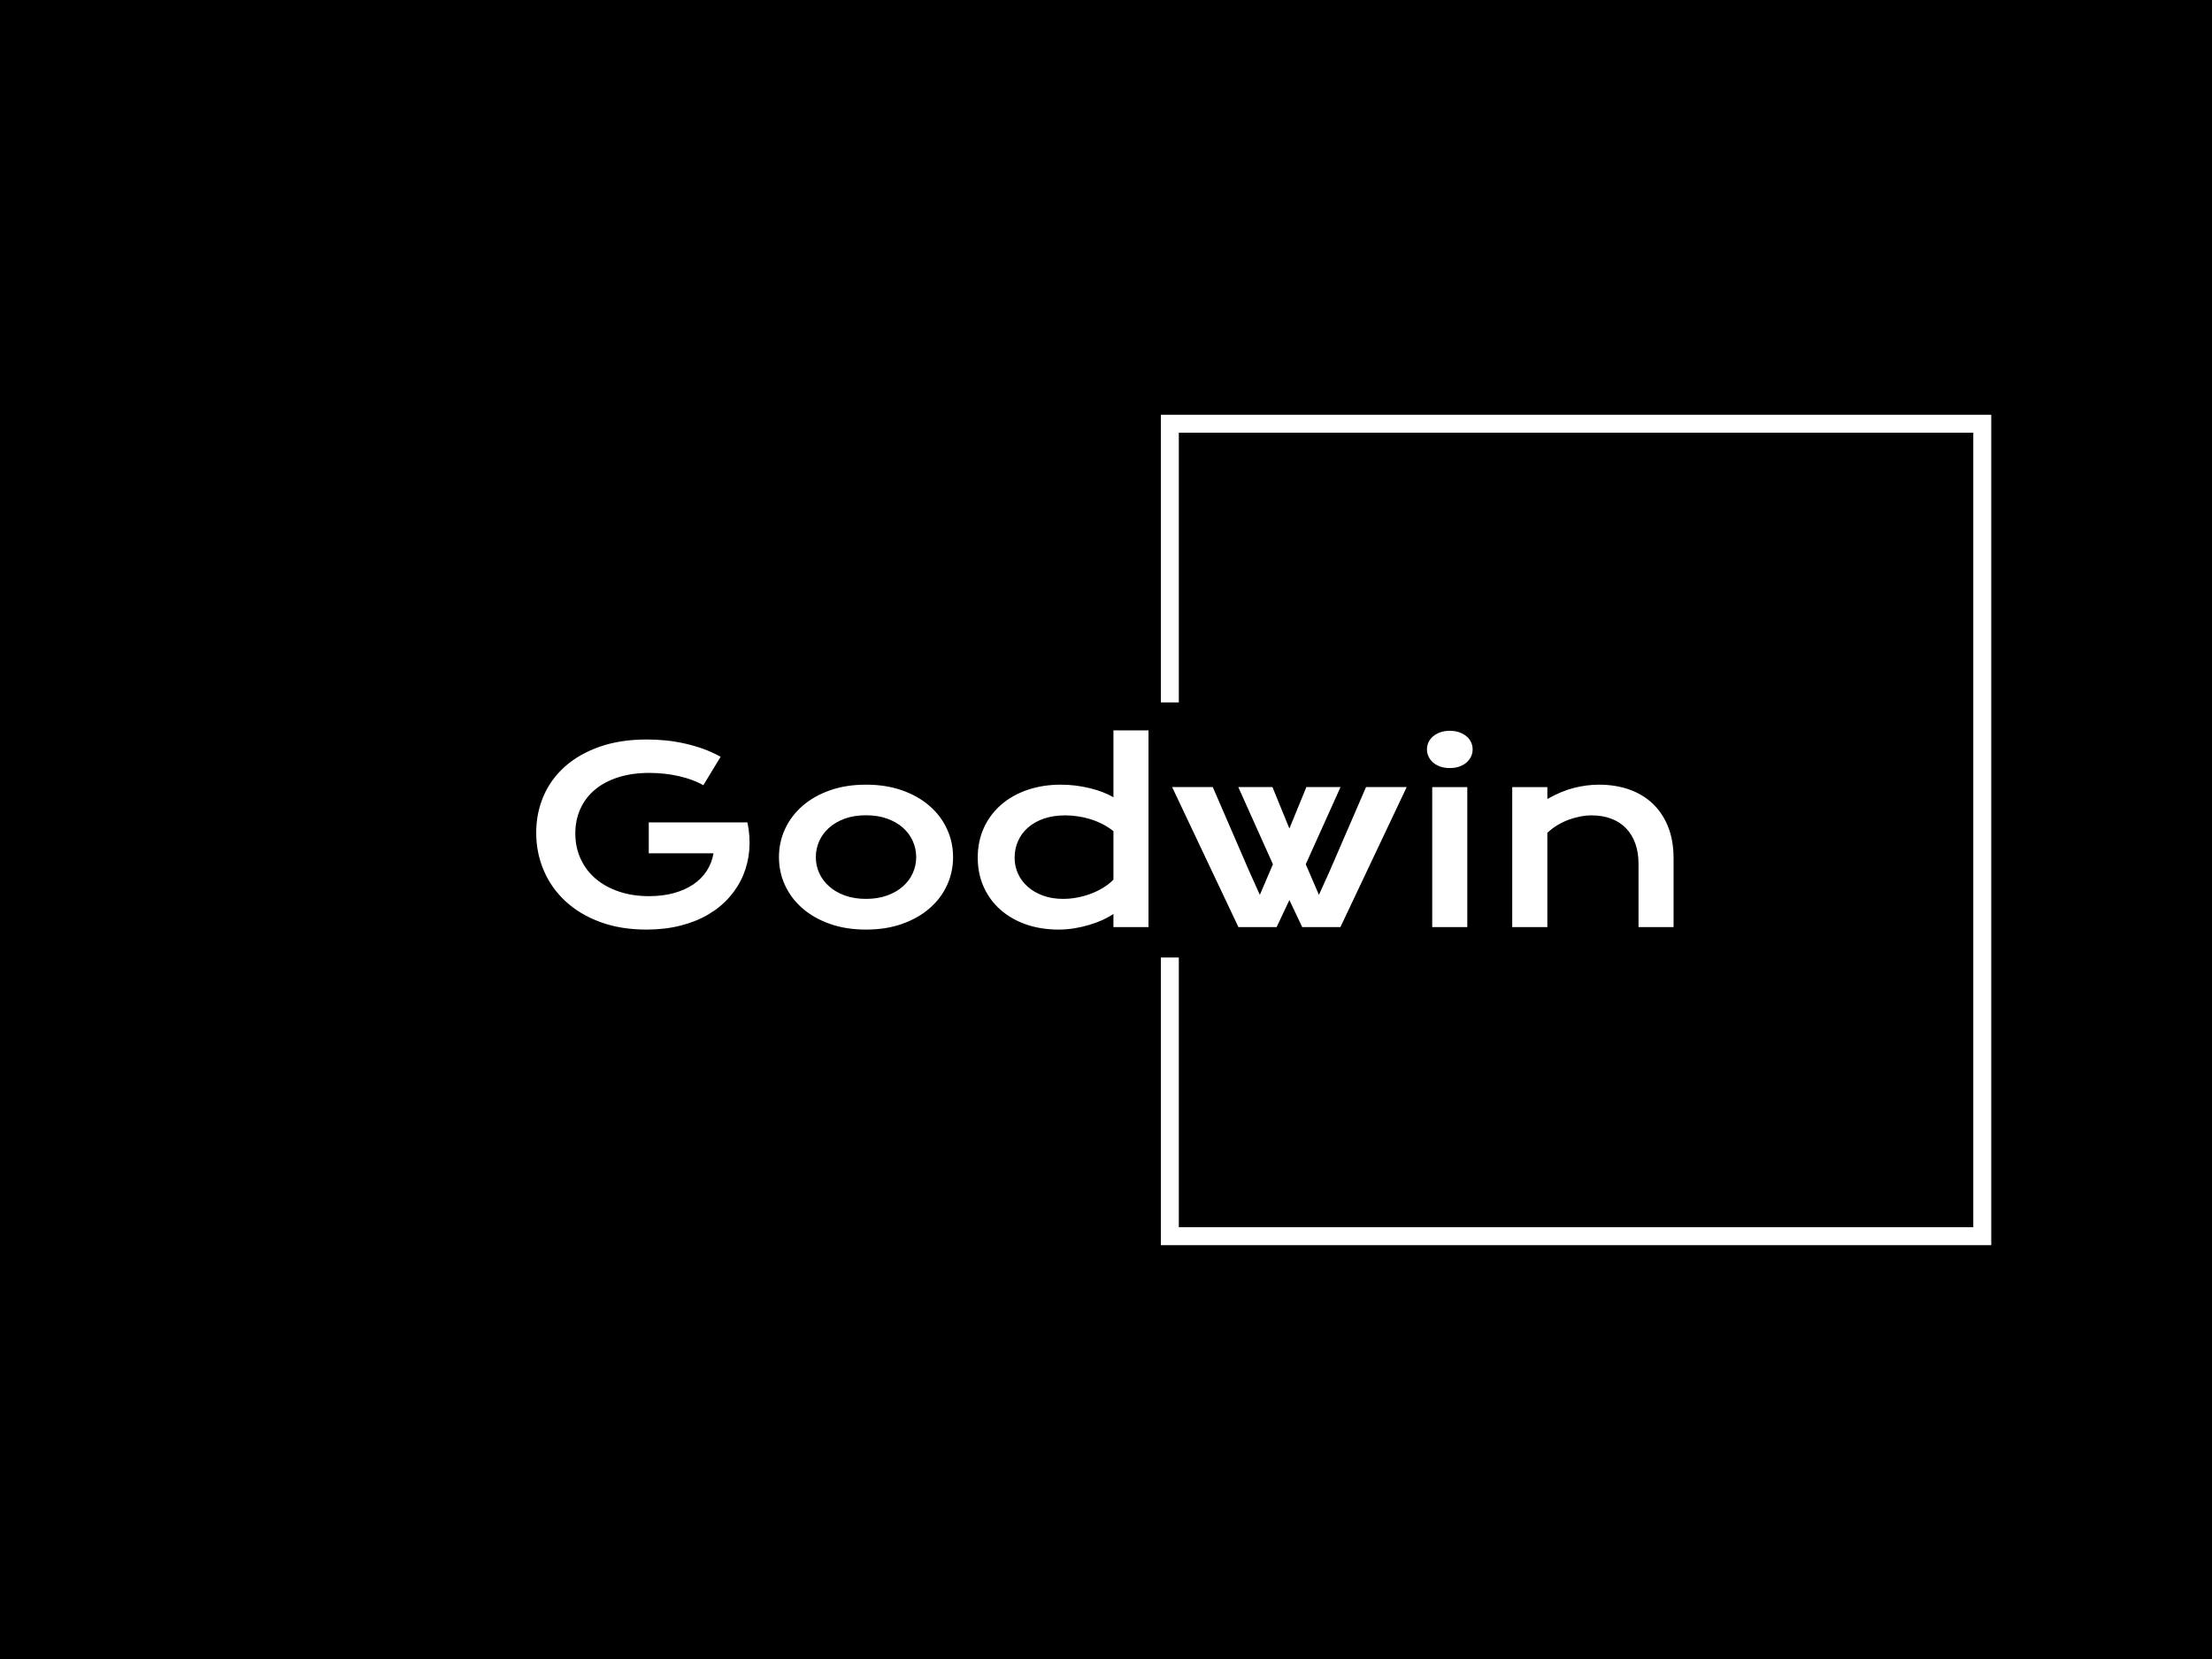
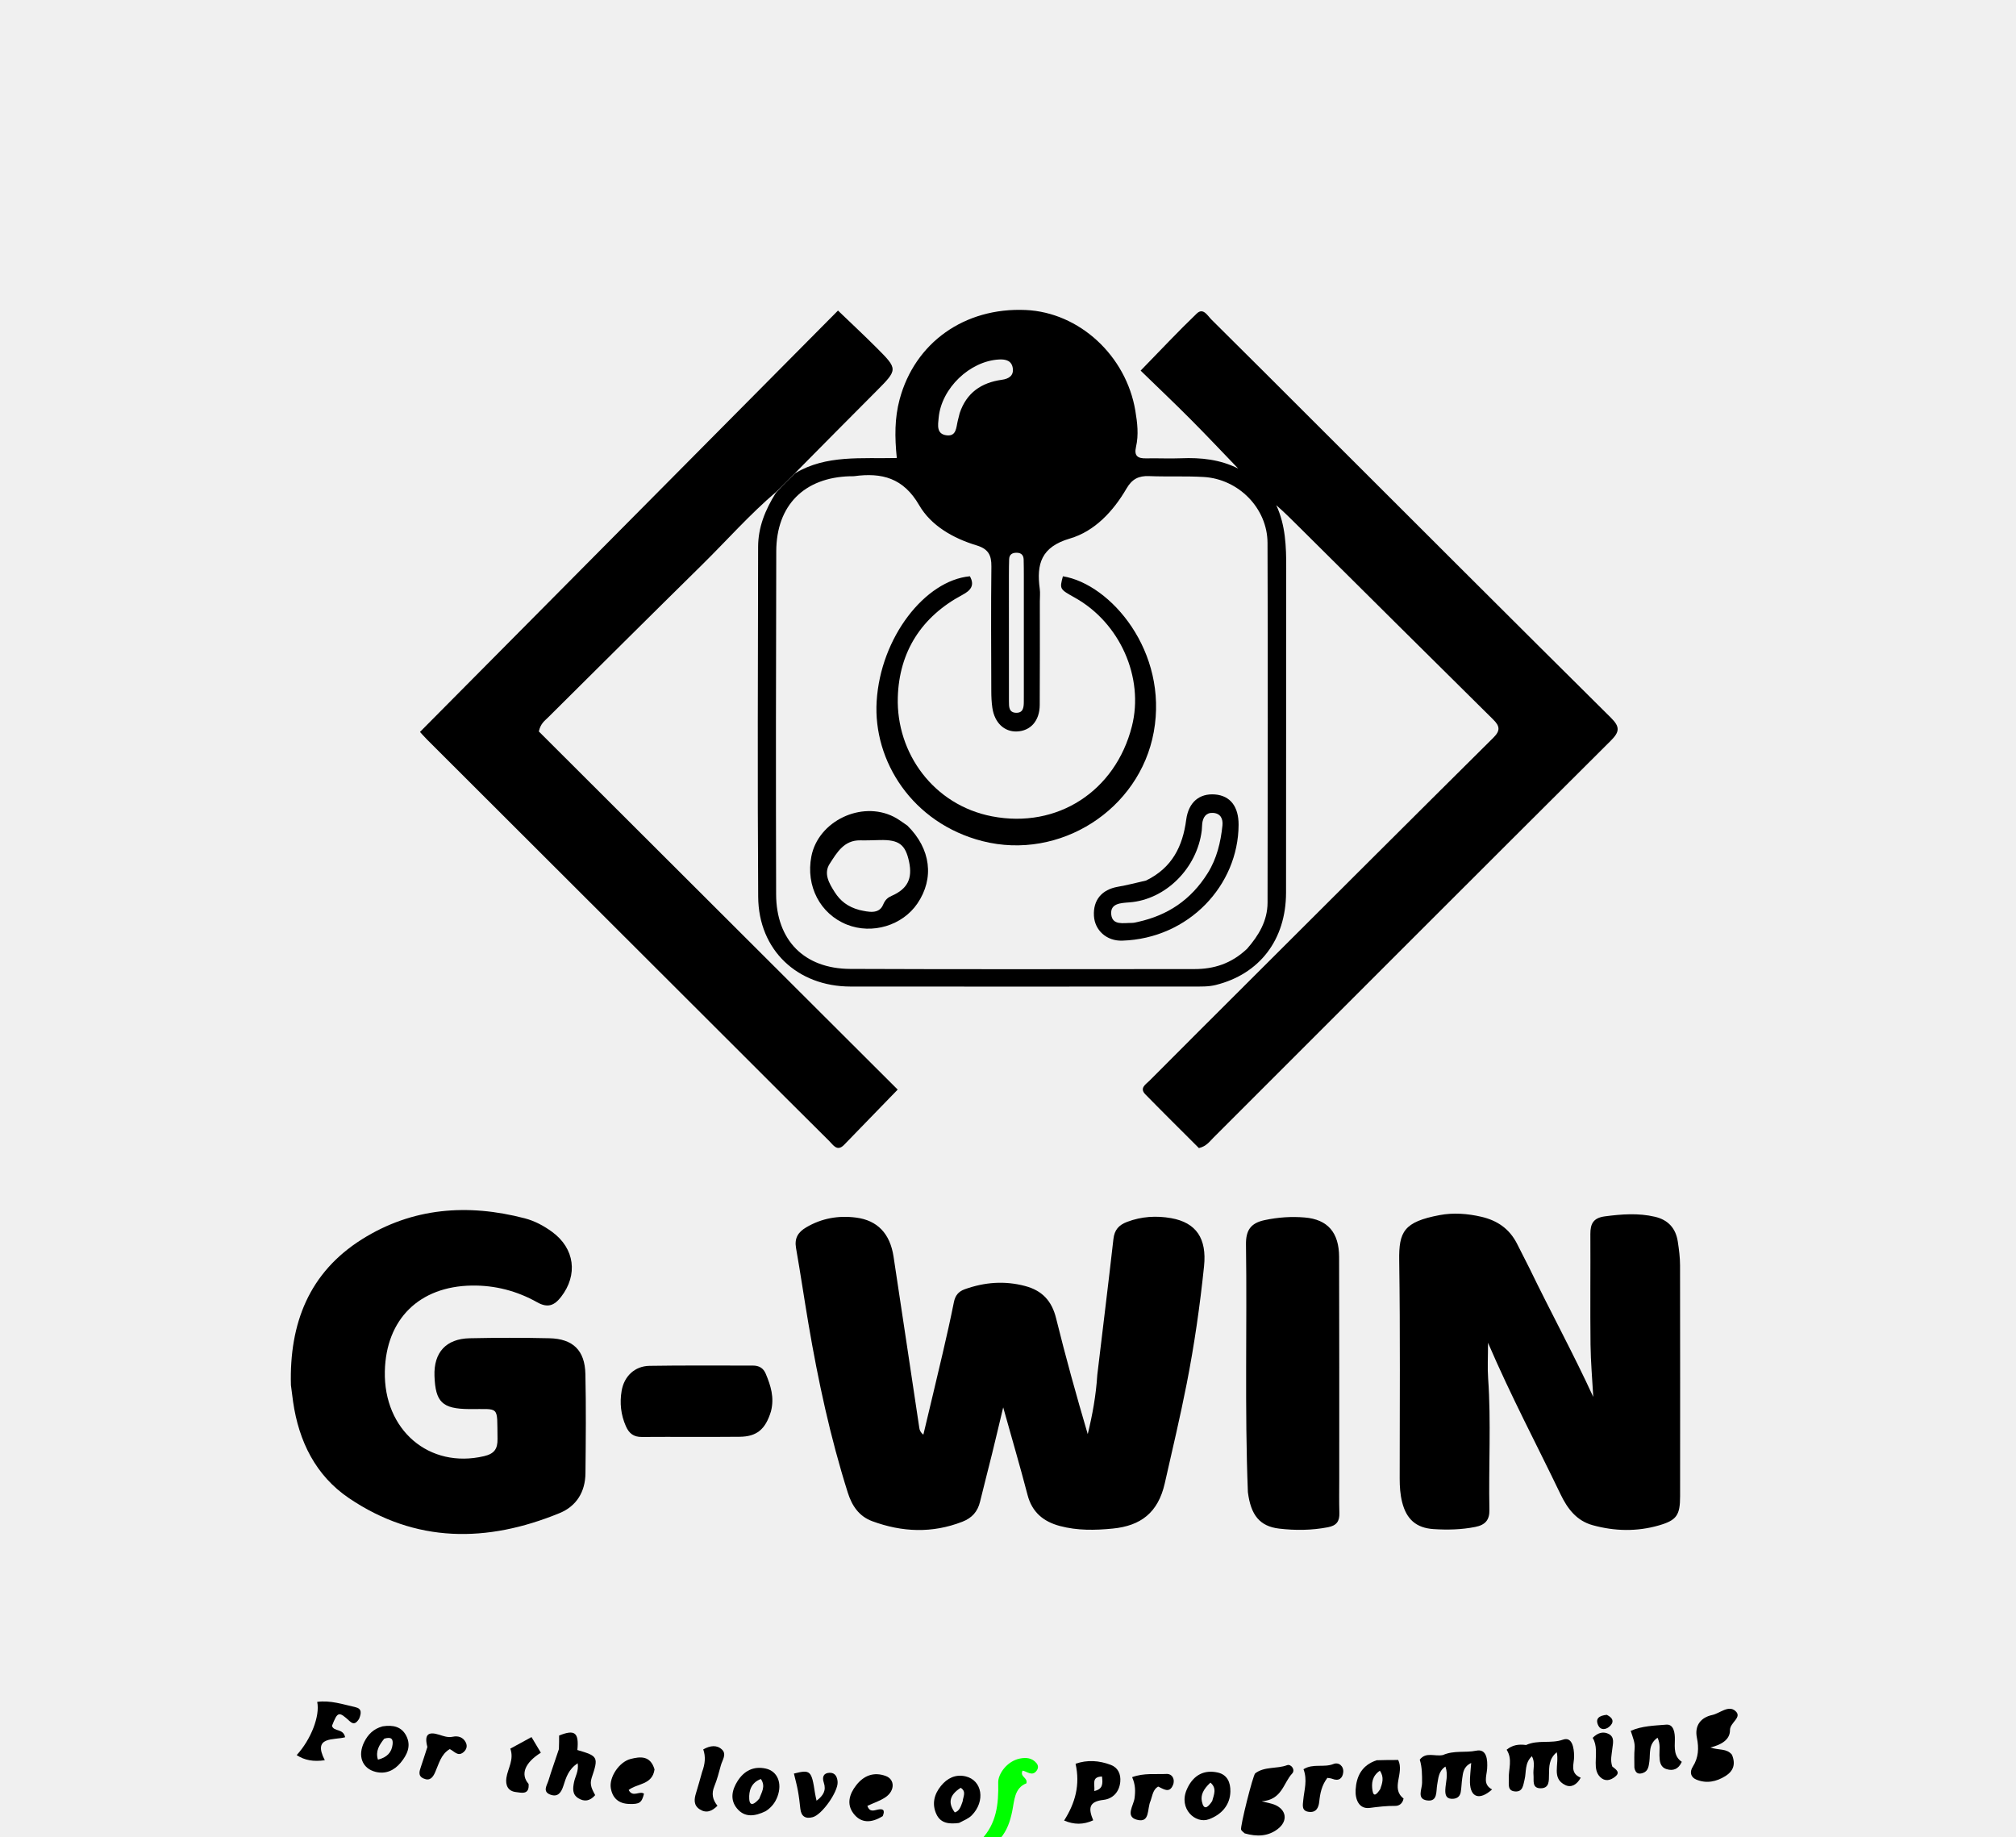
- <svg xmlns="http://www.w3.org/2000/svg" version="1.1" width="1000" height="750" viewBox="0 0 1000 750">
-   <rect width="1000" height="750" fill="#000000" />
-   <g transform="matrix(0.834,0,0,0.834,82.49455,115.4194)">
-     <svg viewBox="0 0 396 247" data-background-color="#7a26c1" preserveAspectRatio="xMidYMid meet" height="623" width="1000">
-       <g id="tight-bounds" transform="matrix(1,0,0,1,0.24,-0.1)">
-         <svg viewBox="0 0 395.52 247.2" height="247.2" width="395.52">
-           <g>
-             <svg />
-           </g>
-           <g>
-             <svg viewBox="0 0 395.52 247.2" height="247.2" width="395.52">
-               <g transform="matrix(1,0,0,1,75.54432,102.19)">
-                 <svg viewBox="0 0 244.431 42.82" height="42.82" width="244.431">
-                   <g>
-                     <svg viewBox="0 0 244.431 42.82" height="42.82" width="244.431">
-                       <g>
-                         <svg viewBox="0 0 244.431 42.82" height="42.82" width="244.431">
-                           <g>
-                             <svg viewBox="0 0 244.431 42.82" height="42.82" width="244.431">
-                               <g id="textblocktransform">
-                                 <svg viewBox="0 0 244.431 42.82" height="42.82" width="244.431" id="textblock">
-                                   <g>
-                                     <svg viewBox="0 0 244.431 42.82" height="42.82" width="244.431">
-                                       <g transform="matrix(1,0,0,1,0,0)">
-                                         <svg width="244.431" viewBox="2.81 -40.5 234.12 41.01" height="42.82" data-palette-color="#ffffff">
-                                           <path d="M2.81-19.43L2.81-19.43Q2.81-23.46 4.32-26.97 5.83-30.47 8.74-33.06 11.65-35.64 15.88-37.13 20.12-38.62 25.59-38.62L25.59-38.62Q27.56-38.62 29.55-38.42 31.54-38.21 33.48-37.77 35.42-37.33 37.27-36.66 39.11-35.99 40.77-35.06L40.77-35.06 37.21-29.2Q36.21-29.79 34.94-30.26 33.67-30.74 32.21-31.07 30.76-31.4 29.21-31.57 27.66-31.74 26.1-31.74L26.1-31.74Q22.49-31.74 19.65-30.82 16.82-29.91 14.87-28.26 12.92-26.61 11.89-24.32 10.86-22.02 10.86-19.29L10.86-19.29Q10.86-16.46 11.94-14.09 13.01-11.72 14.99-10.01 16.97-8.3 19.78-7.34 22.58-6.37 26.05-6.37L26.05-6.37Q28.81-6.37 31.1-6.99 33.4-7.62 35.11-8.76 36.82-9.91 37.89-11.54 38.96-13.16 39.31-15.19L39.31-15.19 25.98-15.19 25.98-21.56 46.26-21.56 46.26-21.53 46.29-21.56Q46.9-18.63 46.67-15.86 46.44-13.09 45.4-10.63 44.36-8.18 42.55-6.13 40.75-4.08 38.23-2.6 35.72-1.12 32.52-0.31 29.32 0.51 25.51 0.51L25.51 0.51Q20.19 0.51 15.98-1.05 11.77-2.61 8.84-5.32 5.91-8.03 4.36-11.67 2.81-15.31 2.81-19.43ZM52.78-14.4L52.78-14.4Q52.78-17.5 54.04-20.21 55.3-22.92 57.63-24.95 59.96-26.98 63.27-28.15 66.57-29.32 70.7-29.32L70.7-29.32Q74.83-29.32 78.13-28.15 81.44-26.98 83.77-24.95 86.11-22.92 87.36-20.21 88.62-17.5 88.62-14.4L88.62-14.4Q88.62-11.3 87.36-8.59 86.11-5.88 83.77-3.86 81.44-1.83 78.13-0.66 74.83 0.51 70.7 0.51L70.7 0.51Q66.57 0.51 63.27-0.66 59.96-1.83 57.63-3.86 55.3-5.88 54.04-8.59 52.78-11.3 52.78-14.4ZM60.37-14.4L60.37-14.4Q60.37-12.67 61.07-11.12 61.77-9.57 63.1-8.39 64.43-7.2 66.34-6.51 68.26-5.81 70.7-5.81L70.7-5.81Q73.14-5.81 75.06-6.51 76.98-7.2 78.31-8.39 79.64-9.57 80.33-11.12 81.03-12.67 81.03-14.4L81.03-14.4Q81.03-16.14 80.33-17.7 79.64-19.26 78.31-20.45 76.98-21.63 75.06-22.33 73.14-23.02 70.7-23.02L70.7-23.02Q68.26-23.02 66.34-22.33 64.43-21.63 63.1-20.45 61.77-19.26 61.07-17.7 60.37-16.14 60.37-14.4ZM93.7-14.28L93.7-14.28Q93.7-17.72 94.99-20.5 96.28-23.27 98.57-25.23 100.85-27.2 103.99-28.26 107.12-29.32 110.79-29.32L110.79-29.32Q112.35-29.32 113.87-29.13 115.4-28.93 116.8-28.59 118.21-28.25 119.44-27.77 120.67-27.29 121.63-26.73L121.63-26.73 121.63-40.5 128.85-40.5 128.85 0 121.63 0 121.63-2.71Q120.67-2.05 119.38-1.46 118.09-0.88 116.6-0.44 115.11 0 113.51 0.26 111.91 0.51 110.35 0.51L110.35 0.51Q106.68 0.51 103.62-0.56 100.56-1.64 98.36-3.59 96.16-5.54 94.93-8.26 93.7-10.99 93.7-14.28ZM101.29-14.28L101.29-14.28Q101.29-12.55 101.98-11.01 102.68-9.47 103.99-8.31 105.29-7.15 107.14-6.48 108.98-5.81 111.27-5.81L111.27-5.81Q112.74-5.81 114.2-6.09 115.67-6.37 117.02-6.88 118.38-7.4 119.56-8.13 120.75-8.86 121.63-9.77L121.63-9.77 121.63-19.75Q120.53-20.63 119.31-21.24 118.09-21.85 116.82-22.24 115.55-22.63 114.25-22.81 112.96-23 111.74-23L111.74-23Q109.25-23 107.31-22.33 105.37-21.66 104.04-20.48 102.7-19.31 102-17.72 101.29-16.14 101.29-14.28ZM147.36 0L133.71-28.83 142.08-28.83 149.58-11.5 151.77-6.64 154.46-12.94 147.33-28.83 154.36-28.83 157.85-20.29 161.35-28.83 168.38-28.83 161.22-12.94 163.93-6.64 166.13-11.5 173.63-28.83 182-28.83 168.35 0 160.49 0 157.85-5.57 155.22 0 147.36 0ZM190.86-32.74L190.86-32.74Q189.78-32.74 188.92-33.04 188.05-33.35 187.44-33.87 186.83-34.4 186.5-35.1 186.17-35.79 186.17-36.57L186.17-36.57Q186.17-37.38 186.5-38.07 186.83-38.77 187.44-39.28 188.05-39.79 188.92-40.1 189.78-40.41 190.86-40.41L190.86-40.41Q191.96-40.41 192.82-40.1 193.69-39.79 194.3-39.28 194.91-38.77 195.24-38.07 195.57-37.38 195.57-36.57L195.57-36.57Q195.57-35.79 195.24-35.1 194.91-34.4 194.3-33.87 193.69-33.35 192.82-33.04 191.96-32.74 190.86-32.74ZM187.25 0L187.25-28.81 194.47-28.81 194.47 0 187.25 0ZM203.72 0L203.72-28.81 210.95-28.81 210.95-26.37Q213.83-28 216.45-28.66 219.08-29.32 221.59-29.32L221.59-29.32Q224.89-29.32 227.7-28.36 230.51-27.39 232.56-25.49 234.61-23.58 235.77-20.74 236.93-17.9 236.93-14.16L236.93-14.16 236.93 0 229.72 0 229.72-12.99Q229.72-15.36 229.05-17.22 228.38-19.09 227.12-20.37 225.87-21.66 224.07-22.33 222.28-23 220.06-23L220.06-23Q218.88-23 217.65-22.75 216.42-22.51 215.23-22.06 214.05-21.61 212.95-20.94 211.85-20.26 210.95-19.41L210.95-19.41 210.95 0 203.72 0Z" opacity="1" transform="matrix(1,0,0,1,0,0)" fill="#ffffff" class="undefined-text-0" data-fill-palette-color="primary" id="text-0" />
-                                         </svg>
-                                       </g>
-                                     </svg>
-                                   </g>
-                                 </svg>
-                               </g>
-                             </svg>
-                           </g>
-                         </svg>
-                       </g>
-                     </svg>
-                   </g>
-                 </svg>
-               </g>
-               <path d="M209.787 96.19L209.787 34.369 388.25 34.369 388.25 212.831 209.787 212.831 209.787 151.01 213.649 151.01 213.649 208.97 384.388 208.97 384.388 38.23 213.649 38.23 213.649 96.19Z" fill="#ffffff" stroke="transparent" data-fill-palette-color="primary" />
-             </svg>
-           </g>
-           <defs />
-         </svg>
-         <rect width="395.52" height="247.2" fill="none" stroke="none" visibility="hidden" />
-       </g>
-     </svg>
-   </g>
+ <svg xmlns="http://www.w3.org/2000/svg" version="1.1" id="Layer_1" x="0px" y="0px" width="100%" viewBox="0 0 720 656" enable-background="new 0 0 720 656" xml:space="preserve">
+   <path fill="#00FF00" opacity="1" stroke="none" d=" M350.438,657   C355.86,651.342 356.689,644.453 356.501,636.59   C356.43,633.636 359.57,628.97 364.282,628.037   C366.49,627.601 368.603,627.789 370.171,629.688   C370.888,630.556 370.872,631.515 370.198,632.417   C368.607,634.546 366.743,632.594 365.193,632.362   C364.137,634.646 367.128,634.78 366.575,636.893   C362.219,638.586 362.299,643.095 361.481,646.982   C360.747,650.468 359.717,653.69 357.176,656.699   C354.958,657 352.917,657 350.438,657  z" />
+   <path fill="#000000" opacity="1" stroke="none" d=" M283.961,169.024   C295.101,162.342 307.663,163.877 320.284,163.57   C319.523,156.033 319.494,149.326 321.3,142.608   C326.729,122.417 344.405,109.743 366.313,110.712   C385.467,111.559 402.2,127.03 405.482,146.703   C406.204,151.031 406.705,155.304 405.719,159.585   C404.956,162.893 406.393,163.764 409.356,163.698   C413.52,163.607 417.694,163.834 421.853,163.663   C428.929,163.373 435.793,164.097 442.22,167.345   C436.458,161.37 430.838,155.396 425.053,149.588   C419.311,143.824 413.403,138.227 407.367,132.363   C414.417,125.139 420.741,118.373 427.416,111.973   C429.73,109.754 431.262,112.744 432.645,114.113   C445.317,126.656 457.915,139.274 470.534,151.87   C505.443,186.718 540.303,221.615 575.335,256.338   C578.699,259.672 578.397,261.425 575.216,264.594   C527.872,311.749 480.657,359.034 433.399,406.276   C432.01,407.664 430.852,409.395 428.183,410.026   C421.929,403.769 415.435,397.357 409.052,390.836   C406.832,388.567 409.251,387.244 410.537,385.95   C422.052,374.372 433.614,362.84 445.174,351.307   C474.547,322.001 503.898,292.674 533.352,263.45   C535.926,260.896 535.645,259.297 533.254,256.935   C510.258,234.214 487.339,211.414 464.401,188.634   C461.615,185.867 458.847,183.084 455.809,180.415   C459.135,187.603 459.378,195.164 459.362,202.837   C459.281,241.498 459.371,280.16 459.3,318.821   C459.27,335.671 449.819,347.881 434.202,351.773   C431.561,352.432 428.91,352.33 426.256,352.331   C385.428,352.352 344.6,352.377 303.773,352.335   C284.748,352.316 270.908,339.278 270.781,320.304   C270.502,278.645 270.693,236.983 270.756,195.322   C270.766,188.473 273.153,182.29 277.12,175.968   C279.602,173.252 281.781,171.138 283.961,169.024  M445.365,338.863   C449.519,334.119 452.69,328.882 452.698,322.355   C452.748,279.528 452.85,236.7 452.685,193.874   C452.638,181.475 442.302,171.068 429.877,170.349   C423.397,169.974 416.88,170.297 410.39,170.035   C406.653,169.884 404.288,171.101 402.33,174.467   C397.599,182.598 390.946,189.743 382.131,192.32   C371.842,195.327 370.134,201.407 371.342,210.302   C371.543,211.774 371.369,213.297 371.369,214.797   C371.365,227.129 371.416,239.461 371.331,251.792   C371.293,257.453 368.038,261.063 363.158,261.235   C358.654,261.394 355.199,258.125 354.412,252.783   C354.123,250.816 354.04,248.803 354.035,246.811   C353.997,231.979 353.886,217.147 354.068,202.317   C354.119,198.207 352.926,196.031 348.763,194.771   C340.441,192.253 332.519,187.759 328.274,180.422   C322.629,170.666 314.937,168.724 305.069,170.059   C304.577,170.125 304.07,170.073 303.571,170.087   C287.228,170.544 277.287,180.453 277.235,196.888   C277.104,237.716 277.083,278.545 277.187,319.373   C277.228,335.791 287.219,345.965 303.65,346.037   C344.621,346.218 385.592,346.098 426.564,346.095   C433.481,346.095 439.709,344.207 445.365,338.863  M360.324,205.615   C360.324,209.44 360.325,213.265 360.326,217.091   C360.327,228.234 360.319,239.377 360.337,250.52   C360.34,252.374 360.304,254.49 362.881,254.566   C365.418,254.641 365.632,252.661 365.648,250.72   C365.657,249.722 365.657,248.724 365.658,247.726   C365.659,233.756 365.662,219.785 365.658,205.815   C365.657,203.819 365.647,201.823 365.592,199.829   C365.547,198.232 364.706,197.416 363.073,197.407   C361.51,197.398 360.487,198.019 360.41,199.676   C360.333,201.336 360.35,203 360.324,205.615  M342.74,147.562   C345.167,140.3 350.44,136.648 357.818,135.633   C360.209,135.304 362.101,134.224 361.708,131.487   C361.323,128.811 359.208,128.257 356.828,128.384   C346.353,128.941 336.239,138.642 335.237,149.162   C334.986,151.792 334.366,155.036 338.105,155.474   C341.627,155.887 341.484,152.584 342.067,150.252   C342.228,149.608 342.416,148.97 342.74,147.562  z" />
+   <path fill="#000000" opacity="1" stroke="none" d=" M284.15,168.747   C281.781,171.138 279.602,173.252 277.242,175.63   C267.616,183.839 259.469,193.113 250.698,201.748   C232.295,219.866 213.997,238.091 195.677,256.292   C194.521,257.44 193.059,258.398 192.441,261.236   C234.78,303.487 277.518,346.137 320.605,389.135   C313.929,396.022 307.706,402.466 301.451,408.88   C298.976,411.418 297.572,408.907 296.172,407.522   C286.105,397.557 276.109,387.521 266.085,377.513   C228.23,339.718 190.372,301.927 152.522,264.127   C151.474,263.08 150.505,261.955 149.992,261.4   C199.848,211.144 249.529,161.065 299.281,110.915   C303.821,115.28 308.516,119.646 313.045,124.18   C320.745,131.888 320.7,131.931 312.879,139.788   C303.365,149.347 293.852,158.909 284.15,168.747  z" />
+   <path fill="#000000" opacity="1" stroke="none" d=" M391.89,491.036   C393.84,474.565 395.844,458.557 397.648,442.526   C398.019,439.232 399.557,437.514 402.53,436.384   C407.686,434.426 412.992,434.117 418.269,435.051   C427.239,436.639 431.044,442.329 430.015,452.233   C428.553,466.305 426.55,480.303 423.82,494.191   C421.479,506.101 418.672,517.906 415.993,529.74   C413.605,540.284 407.376,544.928 397.407,545.912   C391.095,546.535 384.776,546.653 378.554,544.999   C372.637,543.425 368.594,540.094 366.975,533.878   C364.375,523.898 361.466,513.999 358.284,502.625   C356.738,509.079 355.529,514.24 354.262,519.387   C352.868,525.045 351.386,530.681 350.011,536.343   C349.156,539.86 347.136,542.133 343.708,543.466   C332.93,547.658 322.22,547.221 311.531,543.285   C306.749,541.524 304.253,537.728 302.775,533.052   C296.545,513.337 292.199,493.184 288.74,472.827   C287.207,463.805 285.887,454.746 284.299,445.734   C283.68,442.219 284.997,440.067 287.927,438.341   C293.477,435.069 299.438,434.039 305.721,434.846   C313.365,435.827 317.876,440.544 319.128,448.792   C322.223,469.178 325.254,489.574 328.323,509.964   C328.44,510.74 328.676,511.499 329.773,512.367   C332.092,502.618 334.444,492.877 336.716,483.117   C338.112,477.12 339.467,471.11 340.672,465.073   C341.148,462.685 342.282,461.251 344.585,460.43   C351.673,457.901 358.789,457.338 366.135,459.293   C372.238,460.918 375.651,464.625 377.177,470.805   C380.6,484.665 384.423,498.426 388.479,512.186   C390.156,505.303 391.419,498.462 391.89,491.036  z" />
+   <path fill="#000000" opacity="1" stroke="none" d=" M546.213,452.896   C553.739,468.47 561.88,483.332 569.024,498.895   C568.682,492.662 568.114,486.432 568.044,480.196   C567.897,467.04 568.055,453.88 567.988,440.722   C567.969,437.027 569.058,434.943 573.204,434.403   C579.194,433.623 585.08,433.166 591.02,434.548   C595.812,435.663 598.502,438.7 599.221,443.461   C599.642,446.249 600.013,449.079 600.018,451.89   C600.073,479.372 600.053,506.855 600.036,534.338   C600.032,541.121 598.831,542.94 592.465,544.779   C584.609,547.047 576.668,546.872 568.807,544.705   C563.022,543.111 559.779,538.754 557.323,533.633   C548.903,516.082 539.743,498.887 531.434,479.558   C531.434,484.721 531.209,488.506 531.474,492.256   C532.578,507.898 531.606,523.554 531.931,539.198   C532.004,542.747 530.55,544.602 526.884,545.328   C521.91,546.313 516.943,546.421 511.969,546.096   C505.743,545.69 502.289,542.534 500.77,536.498   C500.073,533.73 499.887,530.93 499.888,528.082   C499.894,502.098 500.102,476.111 499.718,450.133   C499.566,439.875 501.37,436.376 514.174,433.956   C519.01,433.042 524.083,433.406 529.051,434.557   C534.79,435.886 539.066,438.866 541.755,444.1   C543.2,446.913 544.617,449.741 546.213,452.896  z" />
+   <path fill="#000000" opacity="1" stroke="none" d=" M103.904,494.714   C103.288,472.596 110.437,454.453 129.235,442.619   C147.258,431.272 167.019,429.798 187.403,435.106   C190.964,436.033 194.221,437.782 197.203,439.963   C205.266,445.858 206.484,455.319 200.375,463.176   C197.971,466.269 195.612,467.204 191.887,465.112   C184.663,461.055 176.843,458.992 168.457,459.124   C149.761,459.418 137.866,471.099 137.444,489.732   C136.968,510.757 153.293,524.636 172.863,520.056   C176.524,519.199 177.747,517.479 177.685,513.872   C177.475,501.684 178.711,503.344 167.457,503.234   C158.004,503.141 155.501,500.792 155.17,491.392   C154.875,483.039 159.291,478.123 167.743,477.943   C177.232,477.741 186.733,477.72 196.221,477.941   C204.638,478.137 208.883,482.265 209.069,490.699   C209.33,502.518 209.216,514.349 209.091,526.173   C209.022,532.773 205.914,537.901 199.83,540.398   C173.929,551.024 148.467,551.179 124.629,535.046   C112.737,526.998 106.719,514.765 104.673,500.615   C104.412,498.804 104.175,496.989 103.904,494.714  z" />
+   <path fill="#000000" opacity="1" stroke="none" d=" M445.672,532.878   C444.501,503.126 445.417,473.806 444.995,444.497   C444.922,439.475 446.589,436.835 451.614,435.76   C456.411,434.734 461.188,434.406 465.995,434.814   C474.144,435.504 478.222,440.143 478.252,448.889   C478.341,475.208 478.296,501.528 478.304,527.848   C478.306,532.012 478.221,536.18 478.347,540.34   C478.437,543.325 477.357,544.843 474.251,545.44   C468.445,546.556 462.612,546.607 456.844,545.926   C449.918,545.108 446.713,541.132 445.672,532.878  z" />
+   <path fill="#000000" opacity="1" stroke="none" d=" M275.337,504.081   C273.357,510.51 270.286,513.068 264.13,513.131   C252.501,513.25 240.869,513.111 229.239,513.198   C226.316,513.22 224.676,511.952 223.535,509.368   C221.724,505.264 221.272,501.016 222.018,496.691   C222.914,491.492 226.703,487.888 231.939,487.797   C244.23,487.583 256.528,487.737 268.823,487.697   C271.079,487.69 272.619,488.557 273.499,490.665   C275.245,494.848 276.631,499.071 275.337,504.081  z" />
+   <path fill="#000000" opacity="1" stroke="none" d=" M545.028,623.212   C549.395,621.242 553.87,622.823 558.186,621.306   C561.501,620.141 562.151,624.212 562.186,627.2   C562.217,629.969 560.521,633.207 564.545,634.892   C563.186,637.381 561.169,638.53 559.07,637.533   C553.985,635.12 556.959,630.185 555.986,625.797   C553.165,628.108 553.261,630.97 553.211,633.788   C553.172,635.957 553.383,638.598 550.343,638.661   C546.982,638.731 547.885,635.834 547.675,633.834   C547.457,631.767 548.398,629.612 547.112,627.209   C544.453,629.645 545.171,632.88 544.482,635.6   C543.983,637.57 543.891,639.921 541.218,639.799   C538.225,639.663 538.945,637.109 538.862,635.215   C538.711,631.808 540.299,628.323 538.081,624.894   C540.143,623.211 542.307,622.856 545.028,623.212  z" />
+   <path fill="#000000" opacity="1" stroke="none" d=" M515.33,626.793   C519.342,625.04 523.333,626.042 527.194,625.242   C531.06,624.442 531.322,628.582 531.117,631.681   C530.937,634.391 529.505,637.287 532.89,639.082   C528.395,643.112 525.115,641.938 524.986,636.567   C524.936,634.459 525.24,632.342 525.424,629.627   C522.613,630.977 522.519,633.129 522.224,635.11   C521.98,636.747 521.973,638.422 521.688,640.049   C521.379,641.81 520.064,642.506 518.403,642.425   C516.357,642.325 516.129,640.776 516.183,639.207   C516.274,636.593 517.297,633.999 516.229,630.908   C513.724,632.556 513.715,635.067 513.286,637.349   C512.826,639.8 513.558,643.6 509.569,642.987   C505.911,642.425 507.882,638.937 507.885,636.761   C507.888,633.942 507.91,631.164 507.057,628.438   C509.333,625.54 512.38,627.405 515.33,626.793  z" />
+   <path fill="#000000" opacity="1" stroke="none" d=" M444.541,654.771   C443.902,654.205 443.454,653.889 443.258,653.458   C442.825,652.508 447.495,633.923 448.292,633.323   C451.654,630.789 455.952,631.803 459.676,630.415   C461.079,629.892 462.727,632.078 461.485,633.397   C458.317,636.759 457.916,642.791 450.599,643.314   C452.968,643.918 454.057,644.081 455.057,644.471   C459.517,646.212 460.114,650.394 456.245,653.284   C452.796,655.86 448.883,656.003 444.541,654.771  z" />
+   <path fill="#000000" opacity="1" stroke="none" d=" M618.548,626.671   C619.995,630.141 618.976,632.566 616.257,634.278   C613.003,636.326 609.435,637.072 605.807,635.55   C603.802,634.708 603.366,632.843 604.565,630.961   C606.639,627.706 606.783,624.279 606.033,620.611   C605.125,616.168 607.535,613.344 611.48,612.499   C614.248,611.907 617.271,608.868 619.754,611.03   C622.411,613.343 617.819,615.126 617.848,617.919   C617.882,621.193 614.91,623.132 610.835,624.093   C613.997,625.173 616.6,624.315 618.548,626.671  z" />
+   <path fill="#000000" opacity="1" stroke="none" d=" M199.606,624.683   C199.683,622.827 199.683,621.357 199.683,619.829   C205.279,617.561 206.819,618.743 206.203,624.999   C213.545,627.152 213.846,627.446 211.315,634.921   C210.443,637.498 211.596,639.253 212.557,641.113   C210.664,643.297 208.68,643.511 206.582,642.243   C204.296,640.863 204.58,638.664 205.012,636.473   C205.414,634.44 206.737,632.577 206.323,629.736   C203.034,631.857 202.152,634.852 201.212,637.782   C200.478,640.07 199.311,641.933 196.601,640.952   C193.621,639.873 195.352,637.628 195.87,635.916   C196.976,632.266 198.296,628.681 199.606,624.683  z" />
+   <path fill="#000000" opacity="1" stroke="none" d=" M390.429,650.1   C386.884,651.732 383.598,651.682 380.038,650.188   C384.044,643.89 385.812,637.429 384.129,629.907   C388.369,628.422 392.588,628.759 396.679,630.294   C399.3,631.277 400.351,633.596 400.097,636.358   C399.762,640.01 397.394,642.43 394.104,642.806   C388.766,643.415 388.685,645.908 390.429,650.1  M393.566,634.458   C389.665,634.58 391.104,637.26 390.819,639.643   C393.87,638.977 393.909,637.081 393.566,634.458  z" />
+   <path fill="#000000" opacity="1" stroke="none" d=" M491.694,628.655   C494.505,628.556 496.957,628.556 499.359,628.556   C501.641,633.322 496.536,638.625 501.275,642.326   C500.906,644.225 499.591,644.966 498.328,644.952   C495.236,644.916 492.254,645.277 489.19,645.676   C485.273,646.185 483.938,642.498 484.151,639.139   C484.451,634.413 486.337,630.411 491.694,628.655  M492.94,638.966   C493.68,636.866 494.433,634.764 492.813,632.376   C489.98,634.327 489.778,636.967 490.178,639.487   C490.579,642.004 491.756,640.745 492.94,638.966  z" />
+   <path fill="#000000" opacity="1" stroke="none" d=" M128.229,613.903   C127.173,615.476 126.326,616.026 124.882,614.7   C120.964,611.101 120.585,611.242 118.558,616.369   C119.256,618.565 122.561,617.165 123.259,620.434   C119.32,621.56 111.452,619.916 116.005,628.649   C111.929,629.223 108.875,628.69 105.95,626.821   C111.102,621.207 114.333,612.777 113.287,607.807   C118.04,607.173 122.461,608.69 126.933,609.698   C129.267,610.224 129.089,611.831 128.229,613.903  z" />
+   <path fill="#000000" opacity="1" stroke="none" d=" M583.709,631.318   C583.699,628.743 583.602,626.576 583.796,624.435   C583.984,622.359 583.168,620.561 582.398,618.154   C586.465,616.352 590.904,616.299 595.067,615.939   C597.788,615.703 598.217,618.901 598.164,621.295   C598.097,624.286 597.785,627.282 600.642,629.215   C599.434,631.916 597.477,632.539 595.196,631.824   C592.883,631.1 592.713,629.003 592.655,626.93   C592.602,625.005 593.091,623.007 591.98,620.606   C588.619,622.941 589.454,626.262 589.054,629.119   C588.822,630.779 588.67,632.529 586.779,633.191   C585.387,633.679 584.123,633.544 583.709,631.318  z" />
+   <path fill="#000000" opacity="1" stroke="none" d=" M423.843,639.126   C424.059,638.617 424.133,638.469 424.208,638.321   C426.441,633.89 430.1,631.988 434.872,633.031   C438.257,633.772 439.5,636.499 439.422,639.853   C439.31,644.661 436.266,648.053 431.759,649.726   C426.966,651.506 420.845,645.971 423.843,639.126  M432.922,643.24   C433.527,640.982 434.698,638.655 432.289,636.637   C429.726,639.039 428.774,641.083 429.245,643.363   C429.877,646.427 431.17,645.877 432.922,643.24  z" />
+   <path fill="#000000" opacity="1" stroke="none" d=" M342.494,651.051   C338.951,651.516 335.971,651.176 334.457,647.971   C332.729,644.314 333.62,640.791 336.076,637.785   C338.284,635.083 341.224,633.57 344.824,634.401   C350.809,635.782 352.031,643.294 347.034,648.35   C345.917,649.481 344.287,650.104 342.494,651.051  M343.8,643.353   C343.955,641.681 345.242,639.84 343.107,638.496   C339.143,641.02 338.451,643.811 340.995,647.287   C342.593,646.794 343.095,645.399 343.8,643.353  z" />
+   <path fill="#000000" opacity="1" stroke="none" d=" M273.484,646.826   C269.58,648.72 265.97,649.205 263.207,645.86   C260.664,642.782 261.41,639.275 263.378,636.151   C265.695,632.472 269.08,630.65 273.496,631.627   C277.681,632.552 279.438,636.857 277.677,641.59   C276.913,643.647 275.682,645.383 273.484,646.826  M271.192,642.334   C271.951,640.146 273.564,638.012 271.74,635.349   C268.179,636.681 267.428,639.684 267.587,642.483   C267.75,645.338 269.501,644.355 271.192,642.334  z" />
+   <path fill="#000000" opacity="1" stroke="none" d=" M136.654,616.542   C140.425,615.959 143.414,616.662 145.092,619.925   C146.974,623.584 145.355,626.8 143.059,629.56   C140.818,632.254 137.808,633.696 134.18,632.81   C129.346,631.63 127.597,627.035 130.11,622.074   C131.424,619.482 133.337,617.435 136.654,616.542  M137.227,620.95   C135.486,623.135 134.014,625.393 134.98,628.428   C138.229,627.651 139.885,625.83 140.209,623.026   C140.43,621.116 139.844,620.156 137.227,620.95  z" />
+   <path fill="#000000" opacity="1" stroke="none" d=" M233.761,631.927   C232.986,637.512 227.542,636.889 224.517,639.278   C226.023,642.11 228.4,639.442 229.998,640.594   C229.198,643.869 228.37,644.39 224.662,644.263   C220.928,644.135 218.746,642.178 218.148,638.611   C217.499,634.736 221.098,629.261 225.184,628.205   C228.658,627.307 232.284,626.902 233.761,631.927  z" />
+   <path fill="#000000" opacity="1" stroke="none" d=" M315.26,648.607   C311.302,651.083 307.553,651.281 304.815,647.674   C302.274,644.328 303.33,640.758 305.769,637.607   C308.512,634.063 312.127,632.733 316.33,634.272   C319.633,635.482 319.654,639.504 316.323,641.806   C314.36,643.162 311.981,643.914 309.781,644.942   C310.607,647.34 312.143,646.541 313.541,646.265   C315.232,645.93 316.243,646.278 315.26,648.607  z" />
+   <path fill="#000000" opacity="1" stroke="none" d=" M291.056,640.308   C291.223,641.277 291.361,641.9 291.627,643.099   C294.102,641.238 295.135,639.381 294.215,636.65   C293.563,634.714 294.056,633.203 296.256,633.128   C298.29,633.058 299.049,634.602 299.148,636.45   C299.333,639.896 293.603,648.067 290.287,648.973   C287.702,649.68 286.127,648.739 285.83,645.931   C285.604,643.793 285.353,641.652 284.966,639.54   C284.588,637.477 284.025,635.448 283.544,633.408   C289.421,631.935 289.853,632.318 291.056,640.308  z" />
+   <path fill="#000000" opacity="1" stroke="none" d=" M250.75,632.837   C251.842,629.93 252.063,627.347 251.163,624.773   C253.695,623.352 256.075,623.115 257.873,624.861   C259.597,626.534 257.965,628.599 257.465,630.435   C256.771,632.987 256.105,635.57 255.104,638.008   C254.055,640.561 254.486,642.767 256.24,644.907   C254.18,646.97 252.143,647.656 249.859,646.156   C247.668,644.717 247.895,642.576 248.579,640.377   C249.317,638.009 249.967,635.614 250.75,632.837  z" />
+   <path fill="#000000" opacity="1" stroke="none" d=" M410.932,643.125   C409.588,645.983 410.847,651.185 406.032,649.901   C401.787,648.769 404.844,644.815 405.187,642.262   C405.525,639.741 405.541,637.416 404.333,634.696   C408.531,633.133 412.659,633.743 416.607,633.546   C418.626,633.446 419.791,635.458 418.904,637.545   C417.587,640.646 415.445,638.829 413.608,638.044   C411.784,639.174 411.63,641.083 410.932,643.125  z" />
+   <path fill="#000000" opacity="1" stroke="none" d=" M152.633,623.913   C151.479,619.499 152.857,618.287 156.845,619.536   C158.378,620.016 159.921,620.629 161.695,620.257   C163.582,619.86 165.384,620.377 166.342,622.276   C167.023,623.626 166.613,624.897 165.461,625.831   C163.457,627.456 162.2,625.336 160.605,624.677   C157.433,626.571 156.74,629.975 155.414,632.935   C154.56,634.843 153.511,636.16 151.268,635.166   C149.114,634.211 149.853,632.466 150.358,630.89   C151.067,628.679 151.848,626.491 152.633,623.913  z" />
+   <path fill="#000000" opacity="1" stroke="none" d=" M465.534,631.859   C469.005,629.706 472.79,631.385 476.269,629.981   C478.075,629.252 479.974,630.712 479.721,632.997   C479.49,635.076 478.169,636.242 475.831,635.289   C475.269,635.06 474.62,635.047 474.063,634.944   C472.026,637.609 471.468,640.492 471.154,643.479   C470.923,645.687 469.981,647.429 467.416,647.082   C464.793,646.726 465.275,644.726 465.452,642.858   C465.788,639.305 467.01,635.728 465.534,631.859  z" />
+   <path fill="#000000" opacity="1" stroke="none" d=" M188.783,637.105   C189.117,641.123 186.235,640.254 184.239,640.015   C181.422,639.679 180.458,637.589 180.86,634.911   C181.368,631.528 183.666,628.438 182.258,624.507   C184.736,623.154 187.134,621.846 189.821,620.379   C191.054,622.438 192.11,624.201 193.162,625.957   C187.454,629.521 185.776,633.677 188.783,637.105  z" />
+   <path fill="#000000" opacity="1" stroke="none" d=" M575.816,630.892   C577.359,632.065 578.719,633.042 576.815,634.541   C575.143,635.857 573.223,636.376 571.46,634.622   C570.073,633.242 569.886,631.417 569.891,629.56   C569.901,626.463 570.451,623.327 568.809,620.653   C570.795,618.64 572.817,618.332 574.62,619.31   C576.772,620.478 576.001,622.782 575.808,624.697   C575.61,626.66 575.038,628.598 575.816,630.892  z" />
+   <path fill="#000000" opacity="1" stroke="none" d=" M573.856,612.43   C576.432,613.689 576.42,615.301 574.651,616.75   C573.444,617.739 571.65,617.96 570.829,616.274   C569.587,613.72 571.197,612.692 573.856,612.43  z" />
+   <path fill="#000000" opacity="1" stroke="none" d=" M350.877,300.397   C325.809,293.973 311.8,271.76 313.089,250.483   C314.476,227.598 330.405,207.291 346.388,205.807   C348.227,209.109 346.609,210.91 343.72,212.45   C329.094,220.251 321.129,232.755 320.645,249.035   C320.053,268.964 333.419,287.517 354.276,291.541   C377.705,296.06 398.385,282.485 404.247,259.403   C408.664,242.008 400.007,222.463 383.897,213.463   C378.401,210.392 378.401,210.392 379.606,205.813   C396.712,208.58 417.273,232.742 412.062,261.411   C407.021,289.148 378.546,307.435 350.877,300.397  z" />
+   <path fill="#000000" opacity="1" stroke="none" d=" M409.308,314.473   C418.617,309.931 422.39,302.265 423.641,292.777   C424.473,286.465 428.39,283.288 433.931,283.732   C439.37,284.168 442.386,288.045 442.354,294.594   C442.25,316.171 424.589,335.171 400.817,335.944   C395.197,336.127 390.974,332.226 390.691,327.065   C390.382,321.412 393.503,317.71 399.235,316.7   C402.496,316.126 405.715,315.315 409.308,314.473  M431.334,311.813   C434.579,306.62 435.953,300.833 436.586,294.845   C436.843,292.412 435.907,290.451 433.166,290.314   C430.734,290.192 429.66,291.852 429.371,294.078   C429.265,294.899 429.305,295.74 429.205,296.563   C427.554,310.07 416.308,321.298 403.367,322.274   C400.288,322.507 396.493,322.592 396.866,326.548   C397.249,330.6 401.288,329.584 404.176,329.608   C404.991,329.615 405.815,329.38 406.622,329.197   C416.966,326.855 425.254,321.52 431.334,311.813  z" />
+   <path fill="#000000" opacity="1" stroke="none" d=" M324.068,294.859   C332.458,303.132 333.734,313.682 327.665,322.647   C322.314,330.551 311.484,333.805 302.473,330.216   C292.91,326.407 287.718,316.436 289.778,305.837   C292.22,293.276 307.583,285.86 319.179,291.691   C320.799,292.506 322.263,293.63 324.068,294.859  M306.952,324.998   C310.119,325.693 313.933,326.621 315.396,323.104   C316.169,321.248 317.144,320.518 318.448,319.944   C324.048,317.48 325.967,313.871 324.668,307.751   C323.356,301.569 321.054,299.863 314.251,300.015   C311.922,300.067 309.592,300.171 307.265,300.122   C301.41,300 298.89,304.54 296.337,308.452   C294.052,311.956 296.101,315.468 298.128,318.643   C300.092,321.719 302.722,323.86 306.952,324.998  z" />
</svg>
